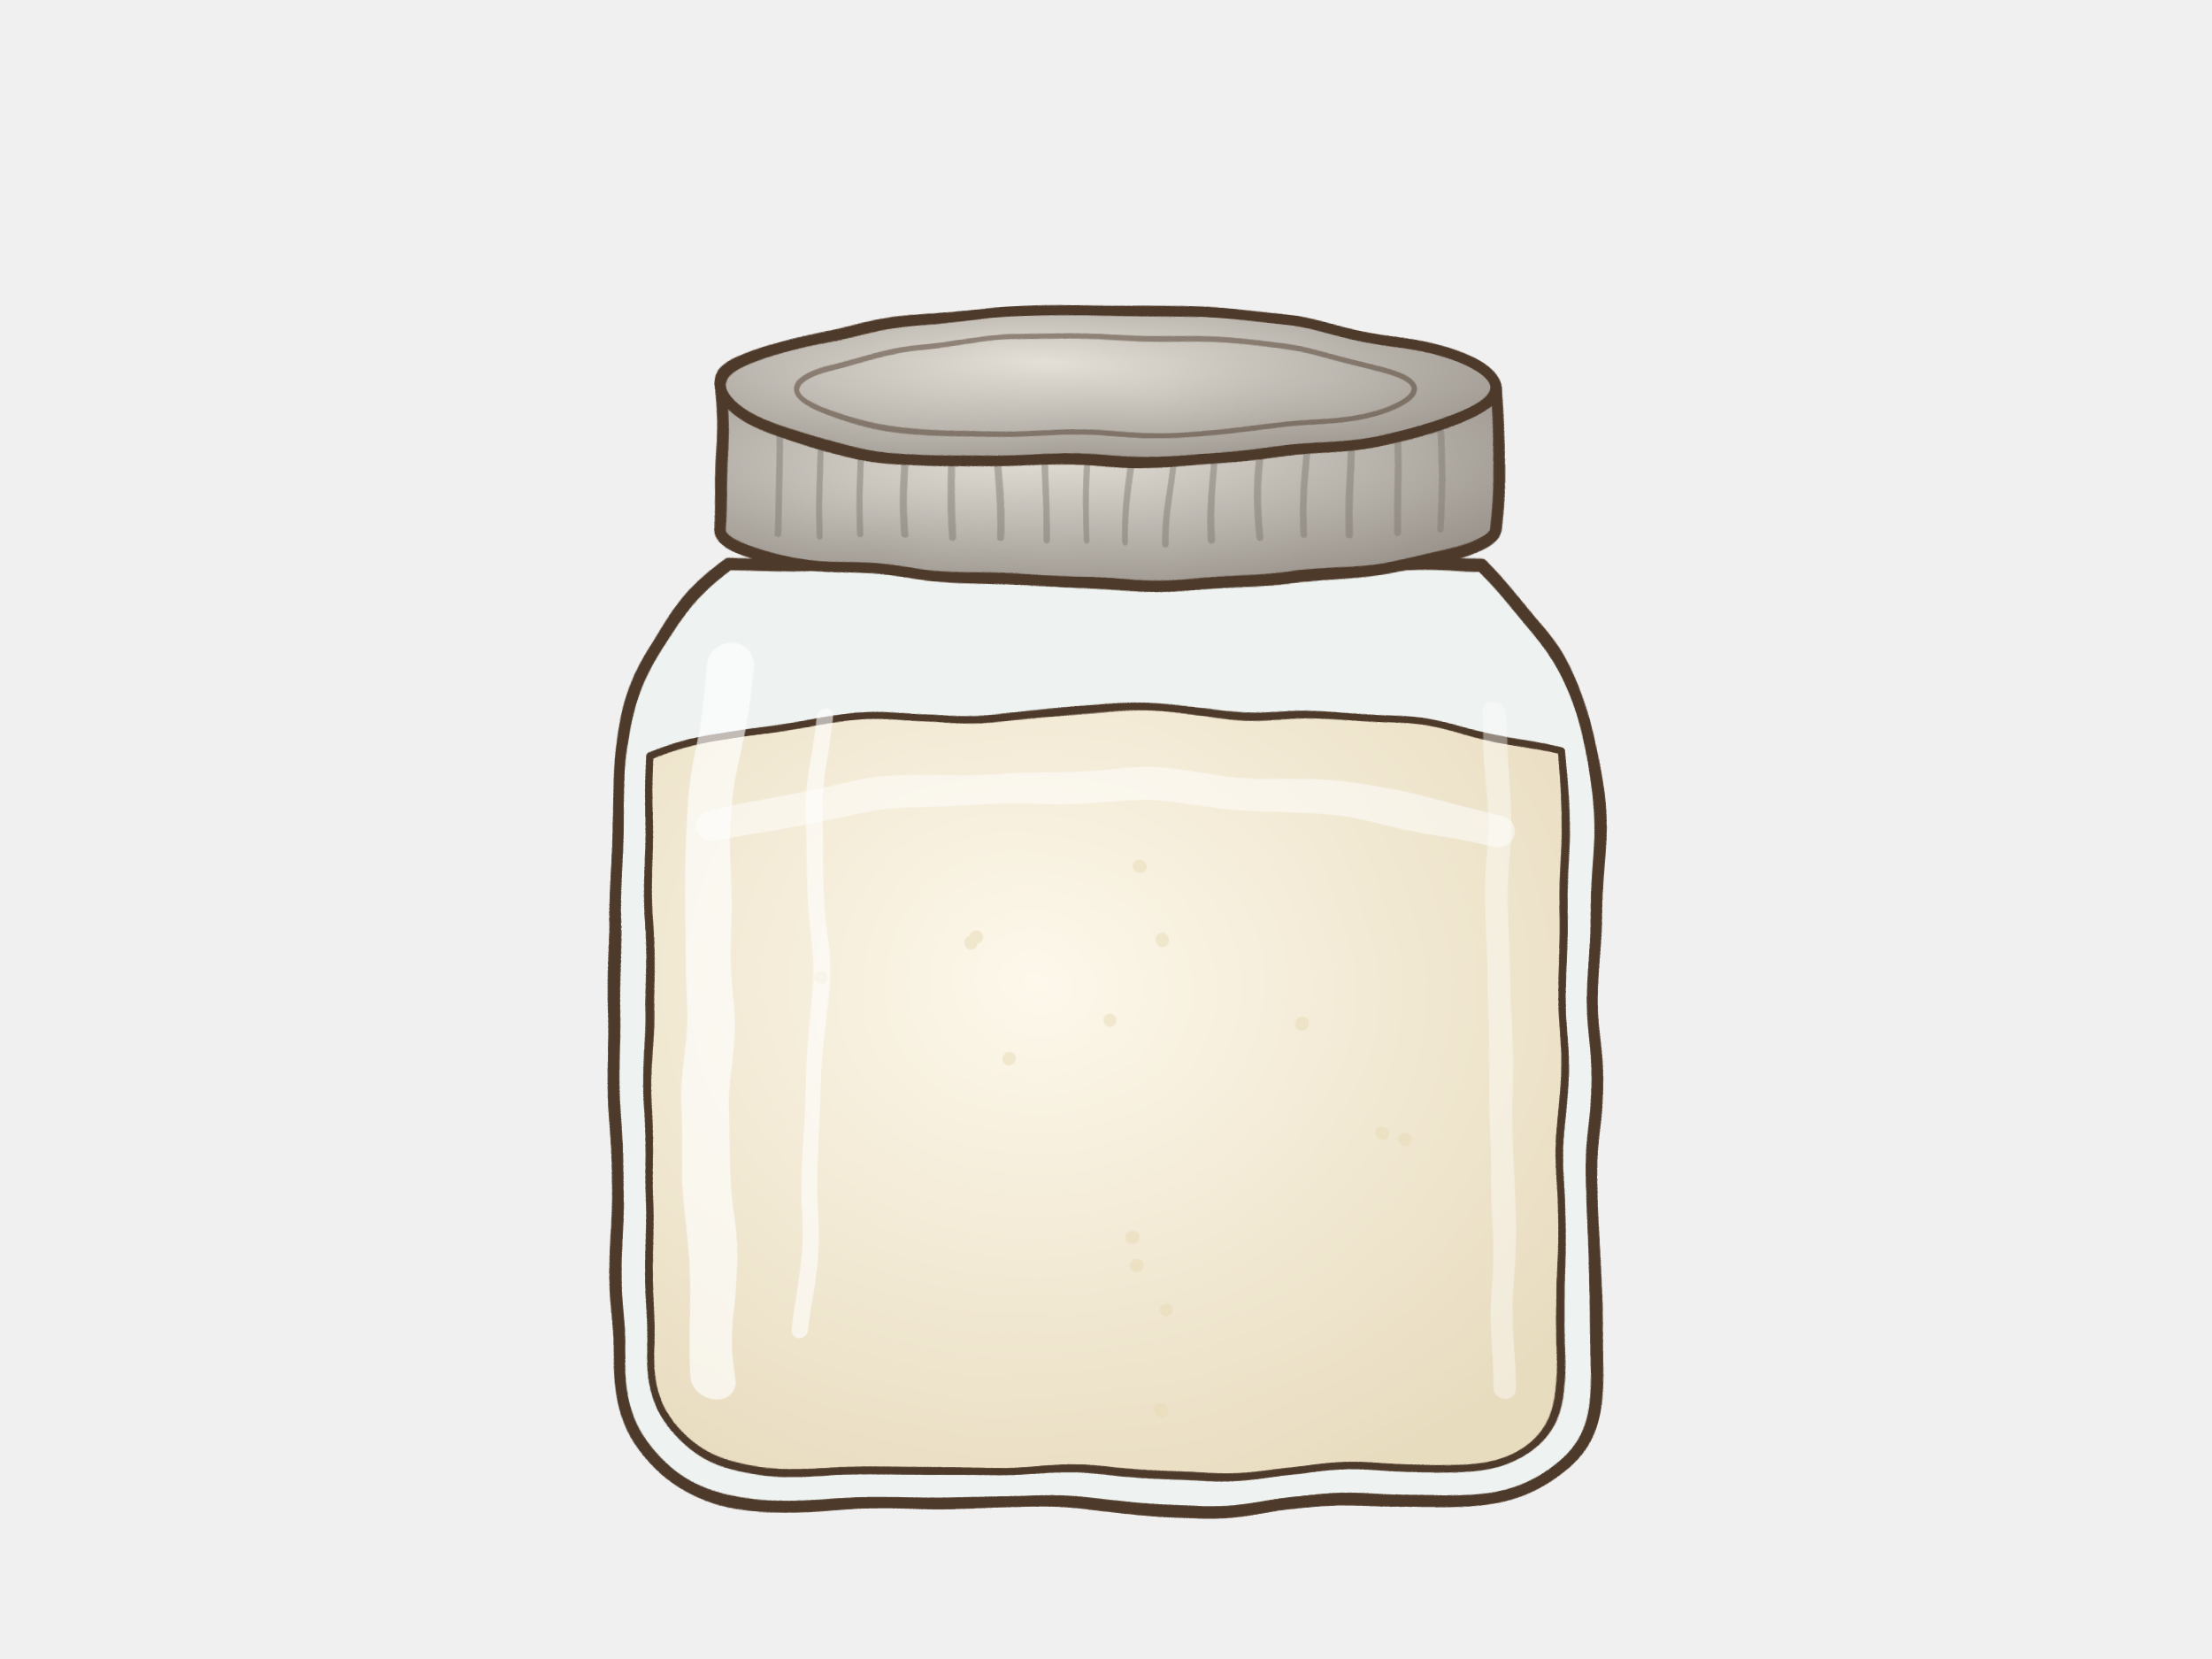
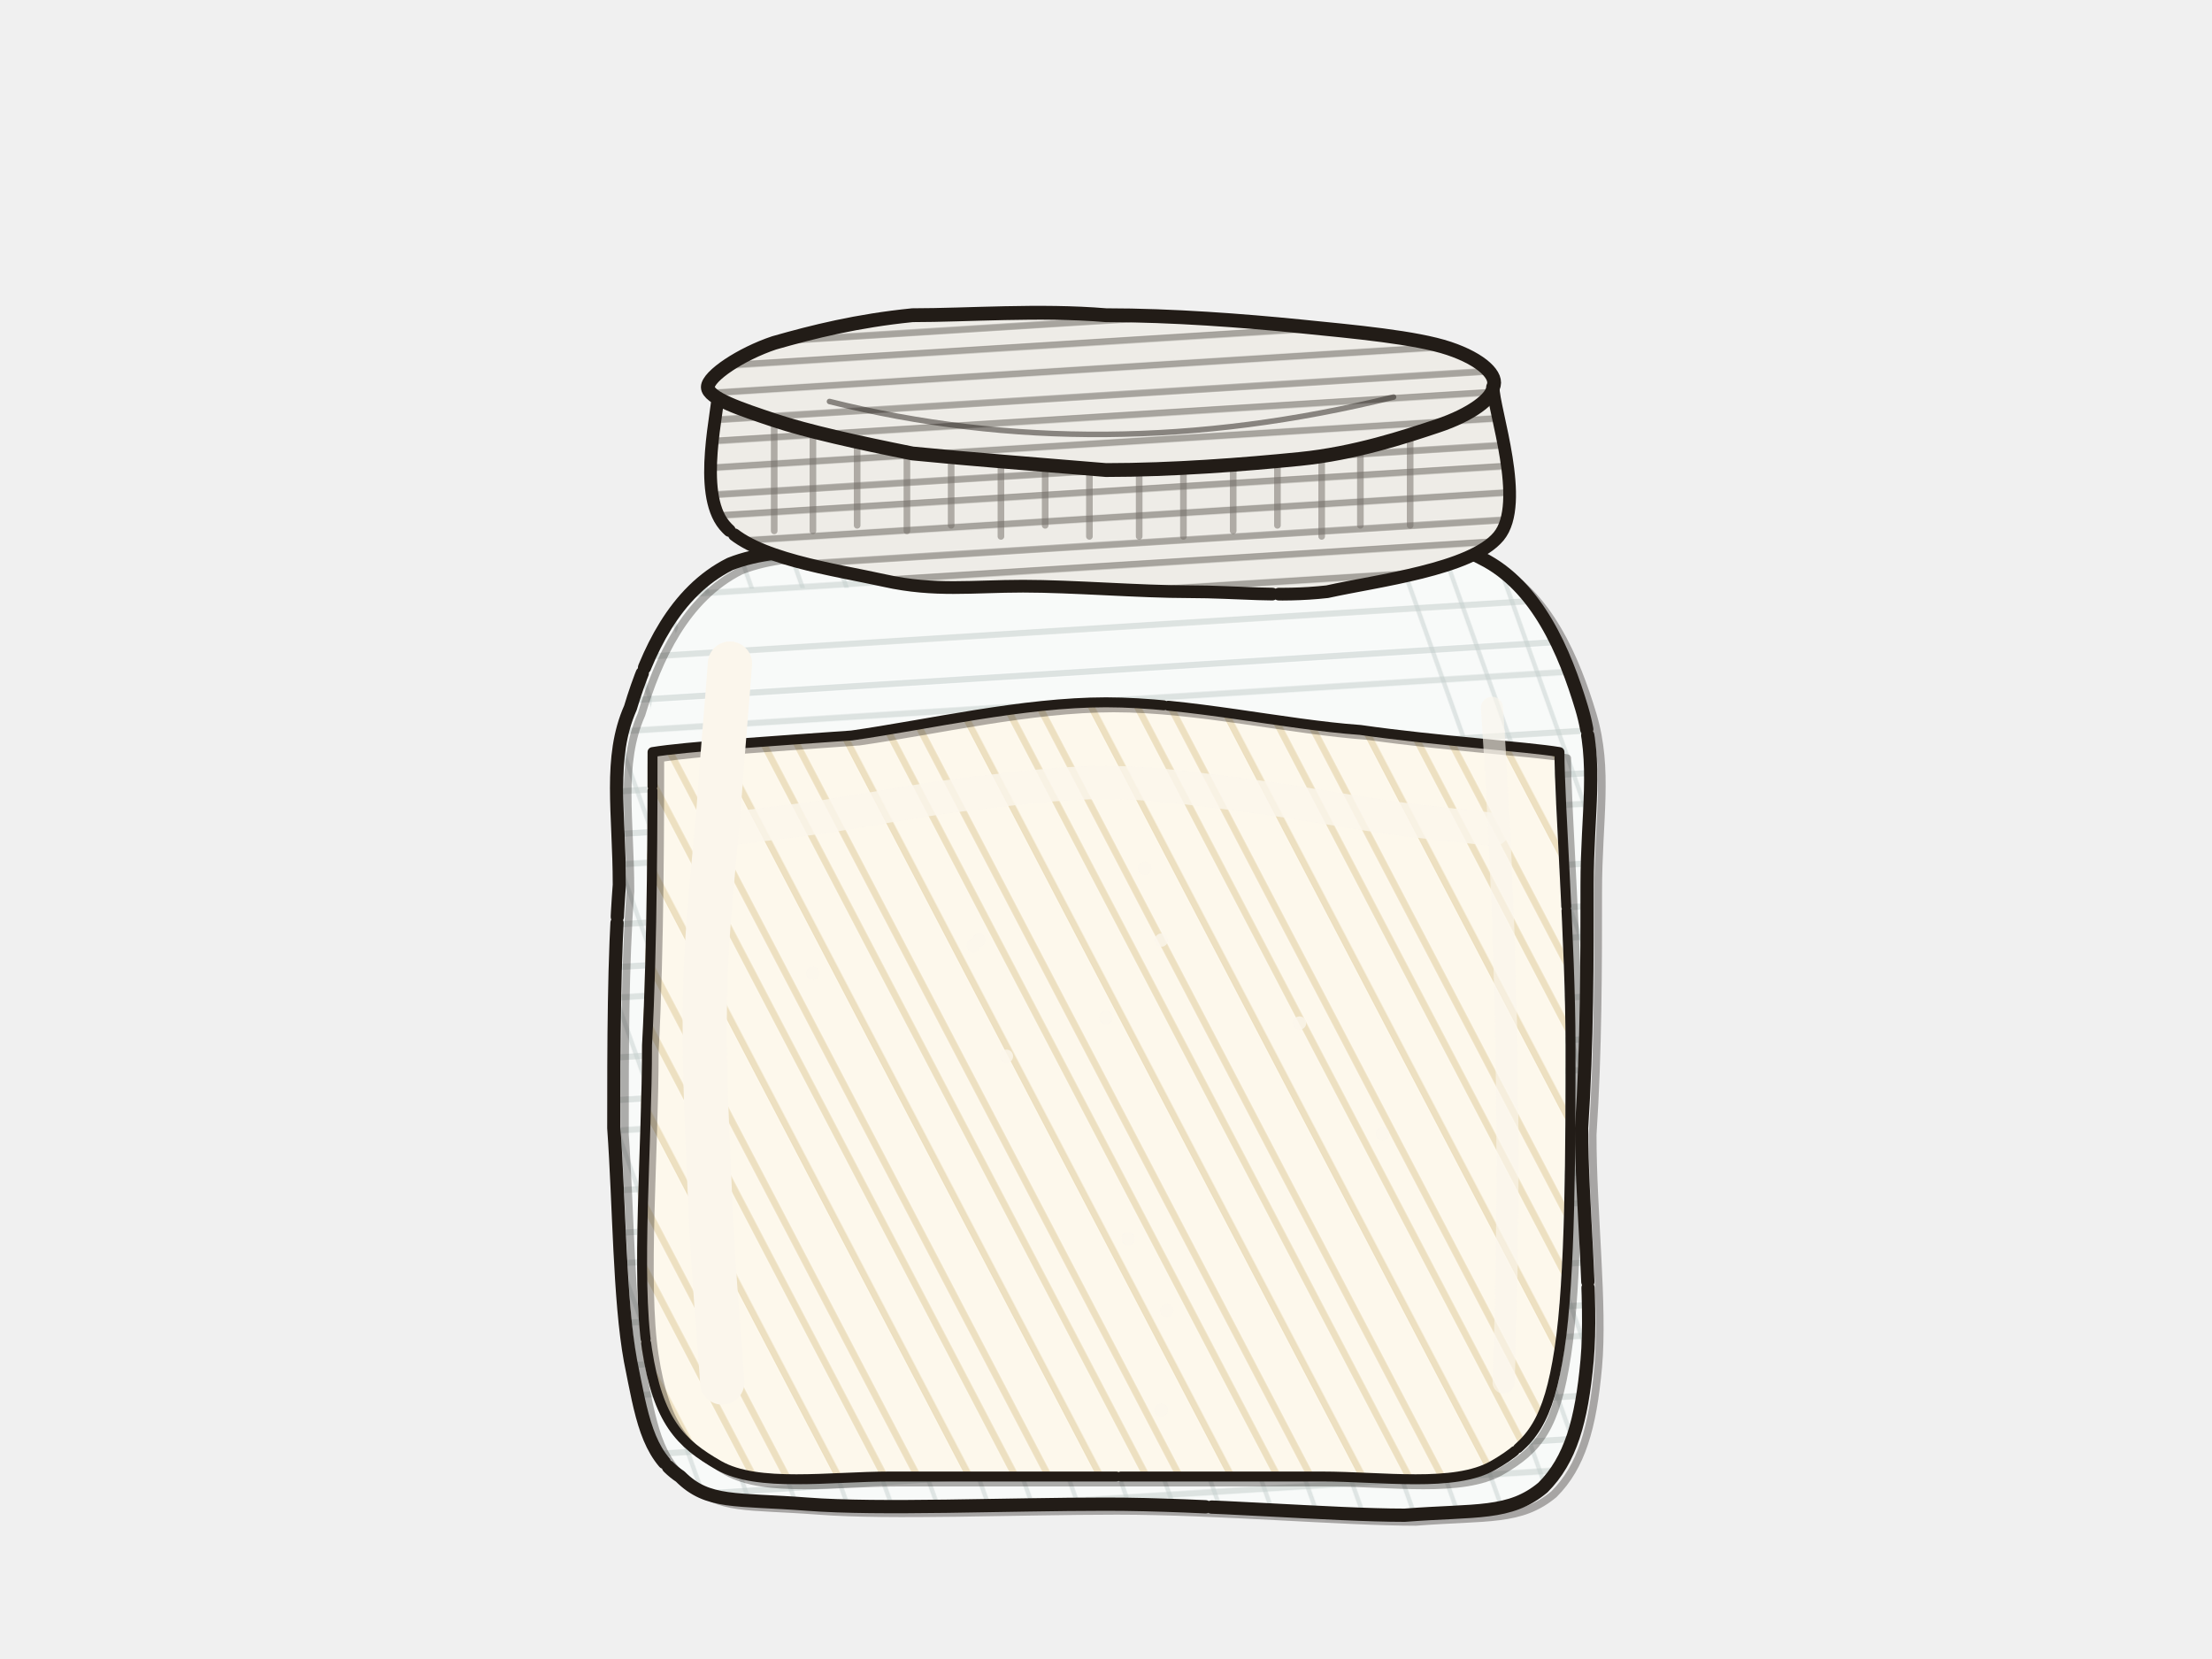
<svg xmlns="http://www.w3.org/2000/svg" viewBox="0 0 400 300">
  <defs>
-     <filter id="beef-tallow-w" x="-5%" y="-5%" width="110%" height="110%" color-interpolation-filters="sRGB">
-       <feTurbulence type="fractalNoise" baseFrequency=".03" numOctaves="2" seed="381" result="t" />
-       <feDisplacementMap in="SourceGraphic" in2="t" scale="4.5" xChannelSelector="R" yChannelSelector="G" />
-     </filter>
-     <path id="beef-tallow-1" d="M118 136C150 126 250 126 282 136V244C282 262 272 266 258 266H142C128 266 118 262 118 244Z" />
-     <radialGradient id="beef-tallow-TW" cx=".42" cy=".36" r=".74">
-       <stop stop-color="#FDF8EB" />
-       <stop offset="1" stop-color="#E8DCBF" />
-     </radialGradient>
+     <path id="beef-tallow-1" d="M270 265c-7 4-20 2-31 2c-12 0-26 0-39 0c-13 0-27 0-39 0c-11 0-24 2-31-2c-7-4-11-8-13-21c-2-13 0-37 0-55c1-18 1-44 1-53c6-1 22-2 36-3c14-2 31-6 46-6c15 0 32 4 46 5c14 2 30 3 36 4c0 9 2 35 2 53c0 18 0 42-2 55c-2 13-5 17-12 21Z" pathLength="100" />
+     <pattern id="beef-tallow-TW" width="21" height="21" patternUnits="userSpaceOnUse" patternTransform="rotate(-27.6)">
+       <rect width="21" height="21" fill="#FDF8EC" />
+       <g stroke="#E3D2A6" stroke-opacity="0.62">
+         <path d="M3.2 0V21M11.5 0V21M18.9 0V21" stroke-width="1.2" />
+       </g>
+     </pattern>
    <clipPath id="beef-tallow-2">
      <use href="#beef-tallow-1" />
    </clipPath>
-     <path id="beef-tallow-3" d="M132 102C120 112 112 124 112 140V246C112 266 124 272 140 272H260C276 272 288 266 288 246V140C288 124 280 112 268 102Z" />
+     <path id="beef-tallow-3" d="M112 160c-1 13-1 29-1 44c1 14 1 31 3 42c2 10 3 17 9 21c5 5 10 4 23 5c13 1 36 0 54 0c18 0 41 2 54 2c13-1 19 0 25-5c5-5 7-12 8-23c1-11-1-28-1-42c1-15 1-31 1-44c0-13 2-22-1-32c-3-10-8-22-18-27c-9-5-25-2-41-3c-16 0-38 0-54 1c-16 1-31-1-41 3c-10 5-15 16-18 26c-4 9-2 19-2 32Z" pathLength="100" />
+     <pattern id="beef-tallow-Gh" width="24" height="24" patternUnits="userSpaceOnUse" patternTransform="rotate(160.4)">
+       <g stroke="#C2CDCA" stroke-opacity="0.45">
+         <path d="M3.9 0V24M11.4 0V24M20.1 0V24" stroke-width=".8" />
+       </g>
+     </pattern>
+     <pattern id="beef-tallow-G" width="24" height="24" patternUnits="userSpaceOnUse" patternTransform="rotate(86.4)">
+       <rect width="24" height="24" fill="#F8FAF9" />
+       <g stroke="#C2CDCA" stroke-opacity="0.5">
+         <path d="M5.5 0V24M13.2 0V24M18.7 0V24" stroke-width="1.1" />
+       </g>
+     </pattern>
    <clipPath id="beef-tallow-4">
      <use href="#beef-tallow-3" />
    </clipPath>
-     <radialGradient id="beef-tallow-MT" cx=".42" cy=".36" r=".74">
-       <stop stop-color="#E4E0D8" />
-       <stop offset="1" stop-color="#97918A" />
-     </radialGradient>
+     <path id="beef-tallow-5" d="M130 70c0 4-4 19 1 25c5 6 20 8 29 10c9 2 16 1 25 1c9 0 21 1 30 1c9 0 16 1 25 0c9-2 26-4 31-10c5-6-1-23-1-27c-4 0-17 0-28 1c-12 0-28 0-42 0c-14 0-30-1-42-1c-11 0-23 0-28 0Z" pathLength="100" />
+     <pattern id="beef-tallow-MT" width="13.5" height="13.5" patternUnits="userSpaceOnUse" patternTransform="rotate(86.4)">
+       <rect width="13.5" height="13.5" fill="#EEECE7" />
+       <g stroke="#8A8680" stroke-opacity="0.7">
+         <path d="M2.9 0V13.5M6.7 0V13.5M11.5 0V13.5" stroke-width="1.2" />
+       </g>
+     </pattern>
+     <clipPath id="beef-tallow-6">
+       <use href="#beef-tallow-5" />
+     </clipPath>
+     <path id="beef-tallow-7" d="M128 70c0-2 6-6 12-8c7-2 15-4 25-5c10 0 23-1 35 0c12 0 25 1 35 2c10 1 21 2 27 4c6 2 9 5 8 7c0 2-4 5-10 7c-6 2-15 5-25 6c-10 1-23 2-35 2c-12-1-25-2-35-3c-10-2-19-4-25-6c-6-2-12-4-12-6Z" />
+     <clipPath id="beef-tallow-8">
+       <use href="#beef-tallow-7" />
+     </clipPath>
  </defs>
-   <g filter="url(#beef-tallow-w)" fill="none" stroke="#4E3A2A" stroke-width="2" stroke-linejoin="round" stroke-linecap="round">
-     <use href="#beef-tallow-3" fill="#EEF2F0" stroke="none" />
+   <g fill="none" stroke="#221C17" stroke-width="2.6" stroke-linejoin="round" stroke-linecap="round">
+     <use href="#beef-tallow-3" fill="url(#beef-tallow-G)" stroke="none" transform="translate(.8.3)" />
    <g clip-path="url(#beef-tallow-4)">
-       <use href="#beef-tallow-1" fill="url(#beef-tallow-TW)" stroke="none" />
+       <use href="#beef-tallow-3" stroke="url(#beef-tallow-Gh)" stroke-width="36" transform="translate(-11.9-11)" />
+       <use href="#beef-tallow-1" fill="url(#beef-tallow-TW)" stroke="none" transform="translate(-.9.1)" />
      <g clip-path="url(#beef-tallow-2)">
-         <path d="M205 229h0M250 205h0M204 224h0M147 176h0M235 185h0M210 170h0M182 191h0M211 237h0M207 157h0M176 171h0M200 184h0M177 170h0M210 255h0M254 206h0" stroke="#E8D9B4" stroke-width="2.4" opacity="0.5" />
-         <path d="M130 150q70-16 140 0" stroke="#FFFFFF" stroke-width="6" opacity="0.5" />
+         <path d="M250 205h0M204 224h0M147 176h0M235 185h0M210 170h0M182 191h0M211 237h0M207 157h0M176 171h0M200 184h0M177 170h0M210 255h0" stroke="#FBF6EC" stroke-width="2.4" opacity="0.8" />
+         <path d="M130 150.1c3-.4 10.9-1.3 18.2-2.3c7.4-1.1 17.2-3 25.9-4.1c8.6-1 17.3-2.2 25.9-2.2c8.6 0 17.3 1.3 25.9 2.4c8.6 1.1 18.5 3 25.9 4c7.3 1 15.2 1.7 18.2 2.1" stroke="#FBF6EC" stroke-width="6" opacity="0.8" />
      </g>
-       <use href="#beef-tallow-1" stroke-width="1.4" />
-       <path d="M132 120q-7 55-2 130" stroke="#FFFFFF" stroke-width="8" opacity="0.65" />
-       <path d="M148 130l-2 110" stroke="#FFFFFF" stroke-width="3" opacity="0.6" />
-       <path d="M270 128l2 122" stroke="#FFFFFF" stroke-width="4" opacity="0.4" />
+       <use href="#beef-tallow-1" stroke-width="1.4" stroke-opacity=".35" transform="translate(1.4 1.1)" />
+       <use href="#beef-tallow-1" stroke-width="1.8" stroke-dasharray="99.2 .8" stroke-dashoffset="31.5" />
+       <path d="M132 120c-.3 4.3-1.3 15.6-2 25.6c-.8 10-2.3 22.2-2.5 34.4c-.3 12.2.5 27.1 1 38.8c.5 11.6 1.8 26 2.1 31.2" stroke="#FBF6EC" stroke-width="8" />
+       <path d="M269.8 128q4.2 63 2.1 122" stroke="#FBF6EC" stroke-width="4" opacity="0.64" />
    </g>
-     <use href="#beef-tallow-3" stroke-width="2.2" />
-     <path d="M130 70V96C130 108 270 108 270 96V70Z" fill="url(#beef-tallow-MT)" />
-     <path d="M140 71.8v24.4M148 71.6v24.9M156 71.3v25.4M164 71.1v25.8M172 70.8v26.3M180 70.6v26.8M188 70.4v27.3M196 70.1v27.8M204 70.1v27.8M212 70.4v27.3M220 70.6v26.8M228 70.8v26.3M236 71.1v25.8M244 71.3v25.4M252 71.6v24.9M260 71.8v24.4" stroke="#7F7A72" stroke-width="1.2" opacity="0.5" />
-     <ellipse cx="200" cy="70" rx="70" ry="14" fill="url(#beef-tallow-MT)" />
-     <ellipse cx="200" cy="70" rx="56" ry="9" stroke-width="1" opacity=".5" />
+     <use href="#beef-tallow-3" stroke-width="1.4" stroke-opacity=".35" transform="translate(2 1.2)" />
+     <use href="#beef-tallow-3" stroke-width="2.4" stroke-dasharray="98.9 1.1" stroke-dashoffset="93.1" />
+     <use href="#beef-tallow-5" fill="url(#beef-tallow-MT)" stroke="none" />
+     <g clip-path="url(#beef-tallow-6)">
+       <path d="M140 76v20M147 75v21M155 74v21M164 74v22M172 73v22M181 74v23M189 72v23M197 73v24M206 73v24M214 74v23M223 73v23M231 73v22M239 75v22M246 74v21M255 74v21" stroke="#6F6A63" stroke-width="1.2" opacity="0.5" />
+     </g>
+     <use href="#beef-tallow-5" stroke-width="2.3" stroke-dasharray="98.8 1.2" stroke-dashoffset="71.9" />
+     <use href="#beef-tallow-7" fill="url(#beef-tallow-MT)" stroke="none" />
+     <g clip-path="url(#beef-tallow-8)">
+       <path d="M150 72.6q49 12.3 102-.8" stroke-width="1" opacity=".5" />
+     </g>
+     <use href="#beef-tallow-7" stroke-width="2.5" />
  </g>
</svg>
